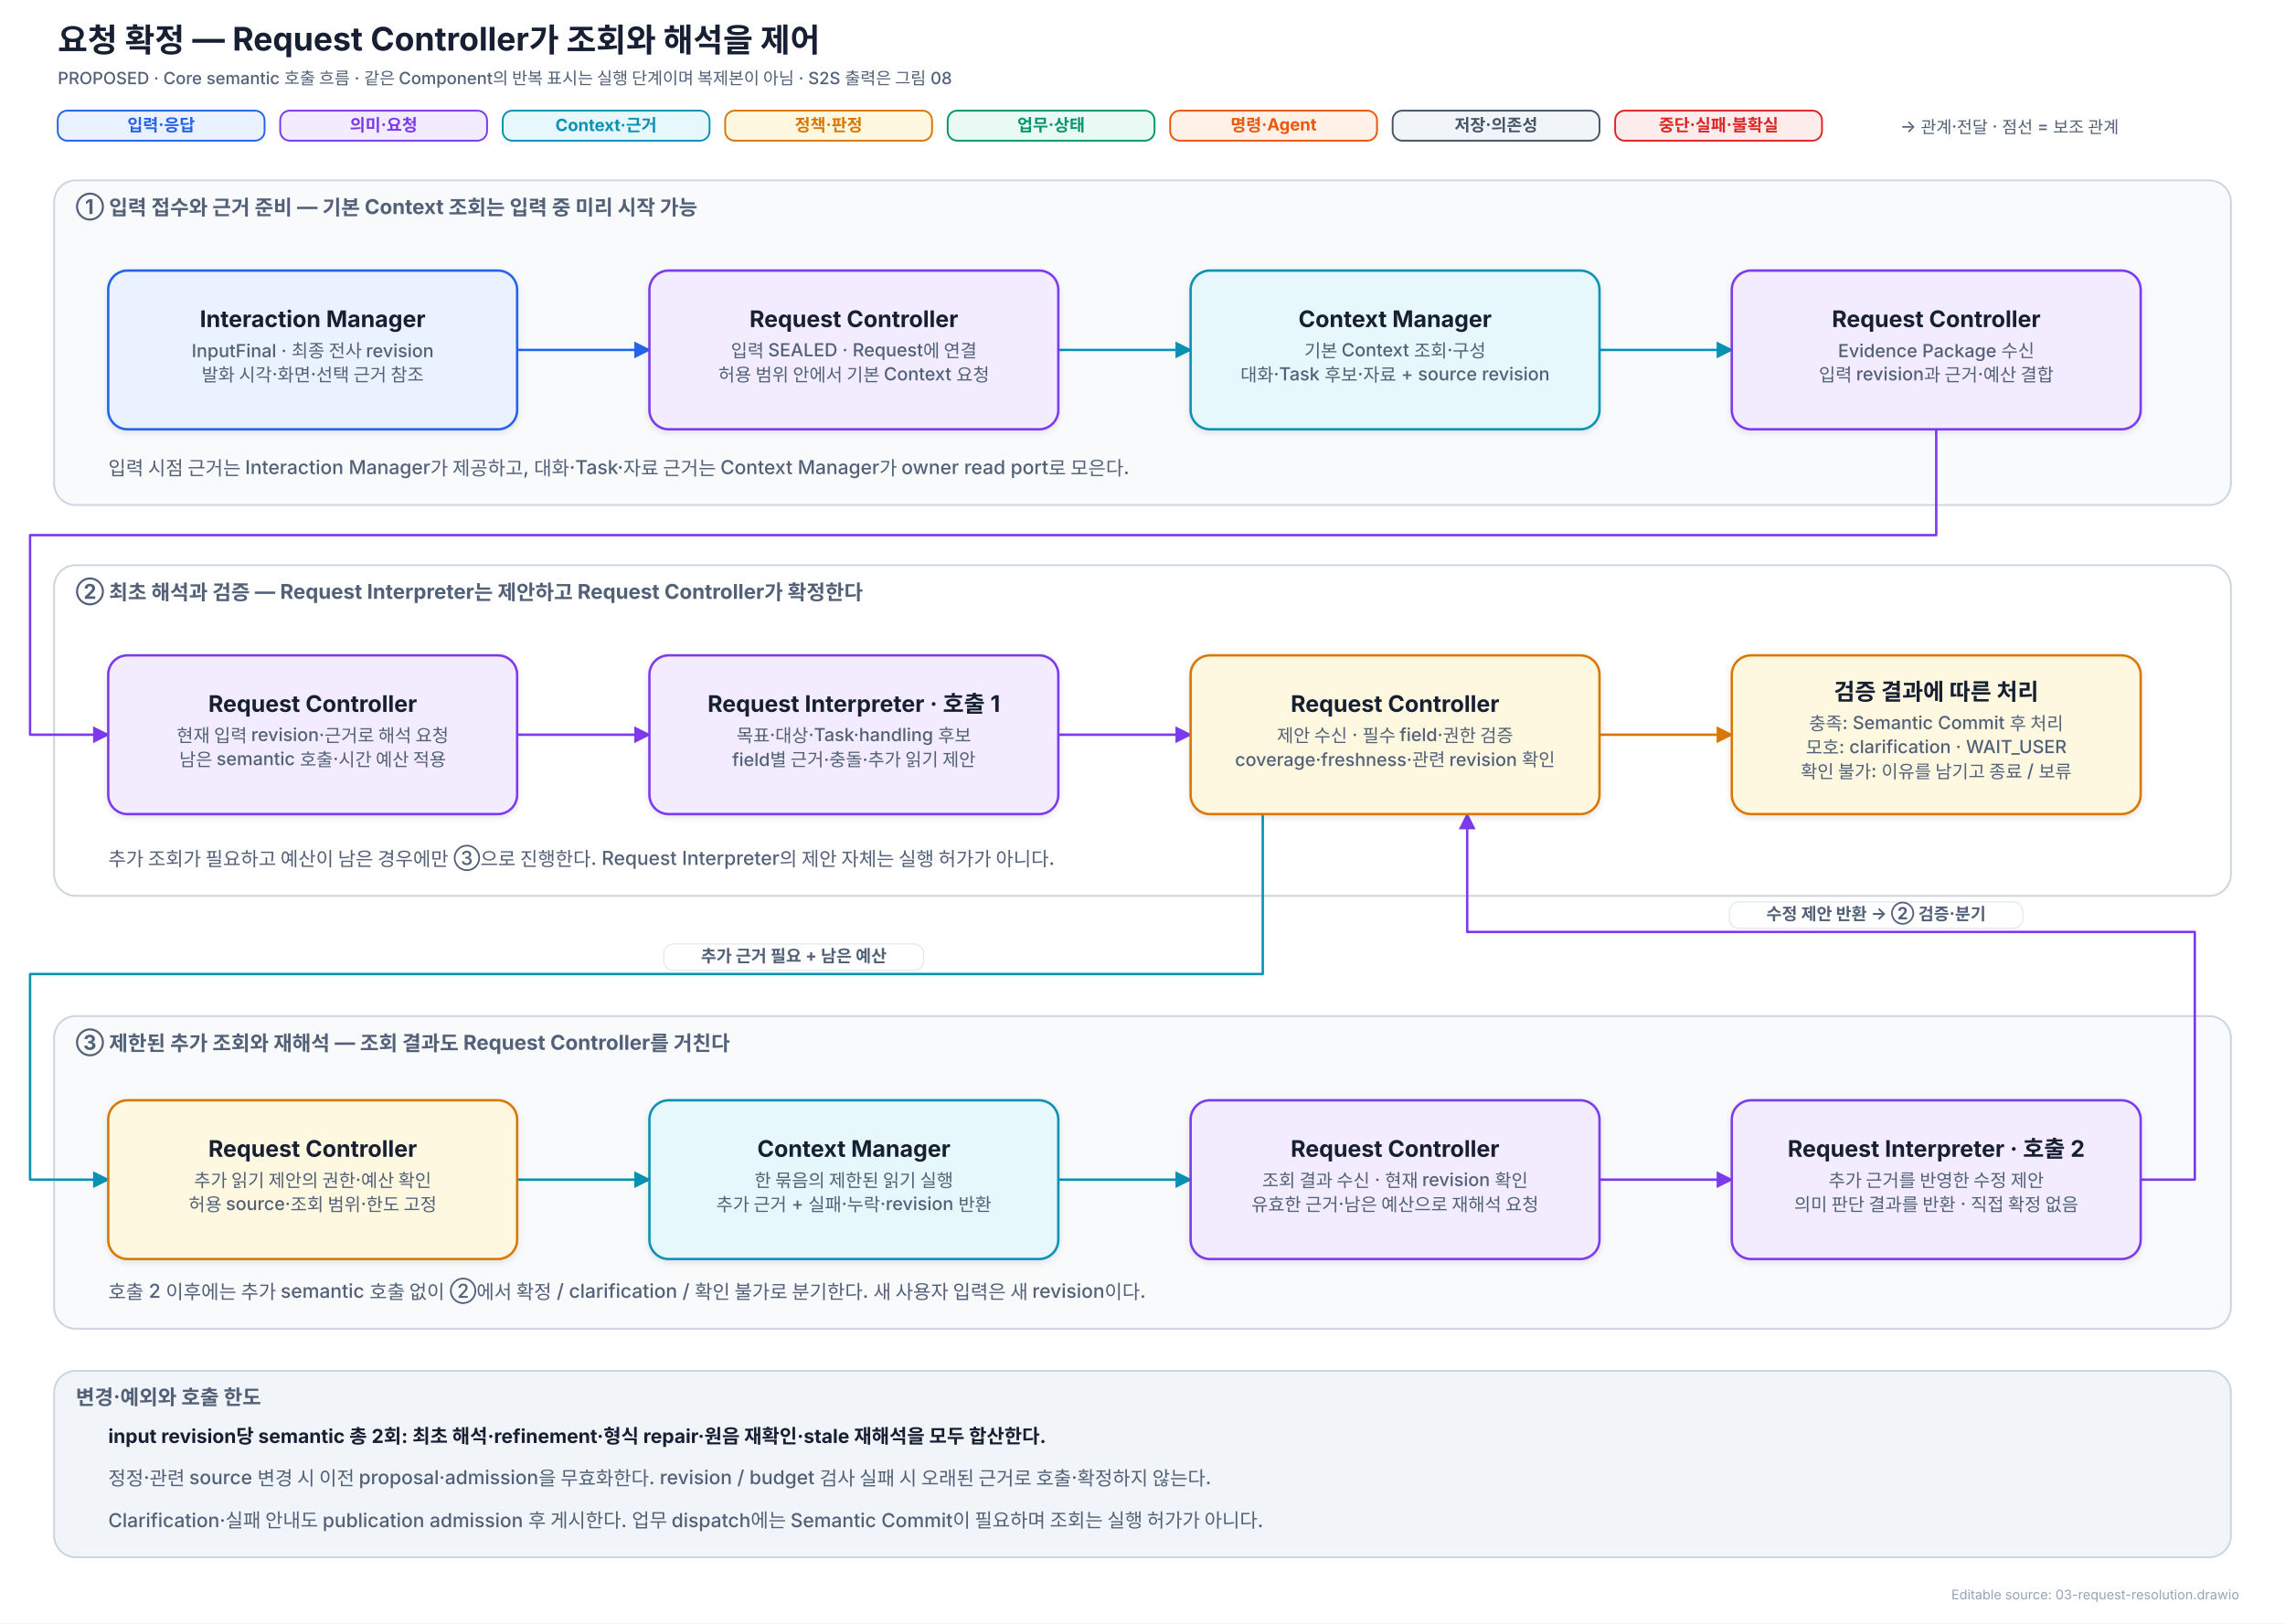
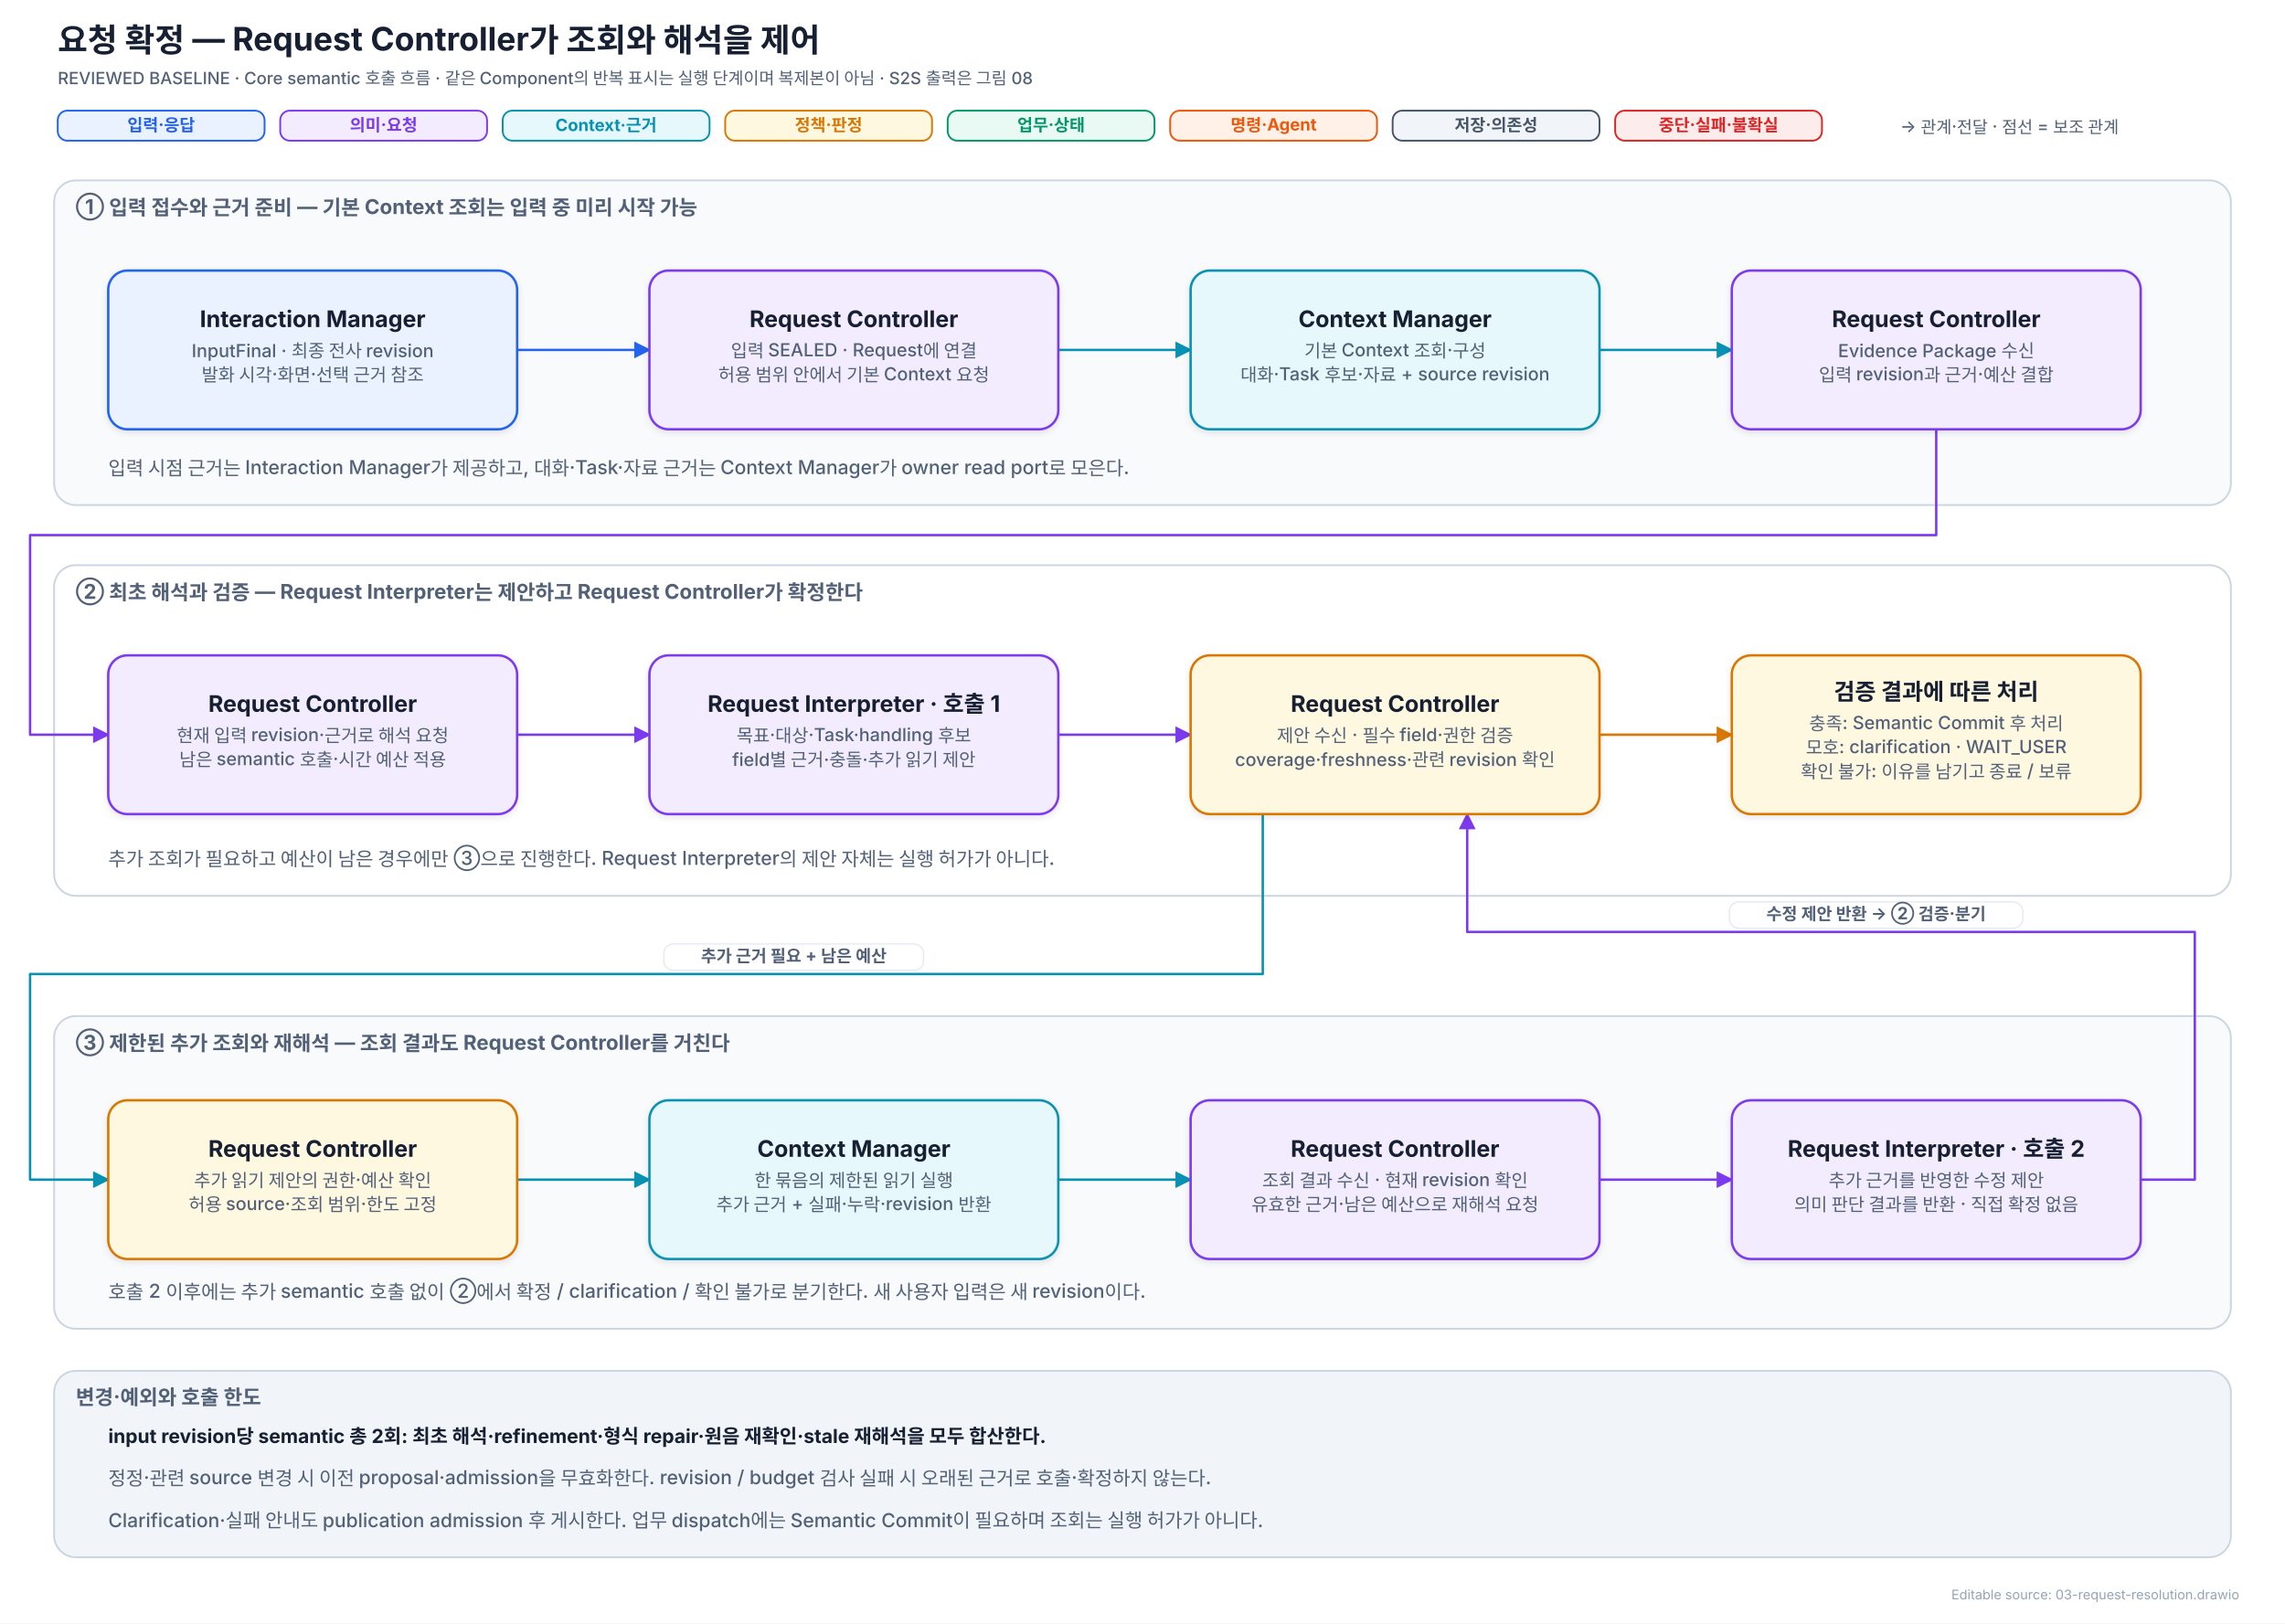
<svg xmlns="http://www.w3.org/2000/svg" width="1900" height="1350" viewBox="0 0 1900 1350" role="img" aria-labelledby="title desc">
  <defs>
    <marker id="arrow" viewBox="0 0 10 10" refX="9" refY="5" markerWidth="7" markerHeight="7" orient="auto-start-reverse">
      <path d="M 0 0 L 10 5 L 0 10 z" fill="#64748B" />
    </marker>
    <marker id="arrow-blue" viewBox="0 0 10 10" refX="9" refY="5" markerWidth="7" markerHeight="7" orient="auto-start-reverse">
      <path d="M 0 0 L 10 5 L 0 10 z" fill="#2563EB" />
    </marker>
    <marker id="arrow-cyan" viewBox="0 0 10 10" refX="9" refY="5" markerWidth="7" markerHeight="7" orient="auto-start-reverse">
      <path d="M 0 0 L 10 5 L 0 10 z" fill="#0891B2" />
    </marker>
    <marker id="arrow-purple" viewBox="0 0 10 10" refX="9" refY="5" markerWidth="7" markerHeight="7" orient="auto-start-reverse">
      <path d="M 0 0 L 10 5 L 0 10 z" fill="#7C3AED" />
    </marker>
    <marker id="arrow-green" viewBox="0 0 10 10" refX="9" refY="5" markerWidth="7" markerHeight="7" orient="auto-start-reverse">
      <path d="M 0 0 L 10 5 L 0 10 z" fill="#059669" />
    </marker>
    <marker id="arrow-orange" viewBox="0 0 10 10" refX="9" refY="5" markerWidth="7" markerHeight="7" orient="auto-start-reverse">
      <path d="M 0 0 L 10 5 L 0 10 z" fill="#EA580C" />
    </marker>
    <marker id="arrow-amber" viewBox="0 0 10 10" refX="9" refY="5" markerWidth="7" markerHeight="7" orient="auto-start-reverse">
      <path d="M 0 0 L 10 5 L 0 10 z" fill="#D97706" />
    </marker>
    <marker id="arrow-gray" viewBox="0 0 10 10" refX="9" refY="5" markerWidth="7" markerHeight="7" orient="auto-start-reverse">
      <path d="M 0 0 L 10 5 L 0 10 z" fill="#475569" />
    </marker>
    <marker id="arrow-red" viewBox="0 0 10 10" refX="9" refY="5" markerWidth="7" markerHeight="7" orient="auto-start-reverse">
      <path d="M 0 0 L 10 5 L 0 10 z" fill="#DC2626" />
    </marker>
    <filter id="shadow" x="-10%" y="-10%" width="120%" height="140%">
      <feDropShadow dx="0" dy="2" stdDeviation="3" flood-color="#0F172A" flood-opacity="0.10" />
    </filter>
  </defs>
  <rect width="1900" height="1350" fill="#FFFFFF" />
  <text x="48" y="43" font-family="Inter, Arial, sans-serif" font-size="27" font-weight="750" fill="#172033">요청 확정 — Request Controller가 조회와 해석을 제어</text>
-   <text x="48" y="70" font-family="Inter, Arial, sans-serif" font-size="14" font-weight="500" fill="#526178">PROPOSED · Core semantic 호출 흐름 · 같은 Component의 반복 표시는 실행 단계이며 복제본이 아님 · S2S 출력은 그림 08</text>
+   <text x="48" y="70" font-family="Inter, Arial, sans-serif" font-size="14" font-weight="500" fill="#526178">REVIEWED BASELINE · Core semantic 호출 흐름 · 같은 Component의 반복 표시는 실행 단계이며 복제본이 아님 · S2S 출력은 그림 08</text>
  <rect x="45" y="150" width="1810" height="270" rx="18" fill="#F8FAFC" stroke="#CBD5E1" stroke-width="1.5" />
  <text x="63" y="178" font-family="Inter, Arial, sans-serif" font-size="17" font-weight="750" fill="#526178">① 입력 접수와 근거 준비 — 기본 Context 조회는 입력 중 미리 시작 가능</text>
  <rect x="45" y="470" width="1810" height="275" rx="18" fill="#FFFFFF" stroke="#CBD5E1" stroke-width="1.5" />
  <text x="63" y="498" font-family="Inter, Arial, sans-serif" font-size="17" font-weight="750" fill="#526178">② 최초 해석과 검증 — Request Interpreter는 제안하고 Request Controller가 확정한다</text>
  <rect x="45" y="845" width="1810" height="260" rx="18" fill="#F8FAFC" stroke="#CBD5E1" stroke-width="1.5" />
  <text x="63" y="873" font-family="Inter, Arial, sans-serif" font-size="17" font-weight="750" fill="#526178">③ 제한된 추가 조회와 재해석 — 조회 결과도 Request Controller를 거친다</text>
  <rect x="45" y="1140" width="1810" height="155" rx="18" fill="#F1F5F9" stroke="#CBD5E1" stroke-width="1.5" />
  <text x="63" y="1168" font-family="Inter, Arial, sans-serif" font-size="17" font-weight="750" fill="#526178">변경·예외와 호출 한도</text>
  <polyline points="430,291.0 540,291.0" fill="none" stroke="#2563EB" stroke-width="2" stroke-linejoin="round" stroke-linecap="round" marker-end="url(#arrow-blue)" />
  <polyline points="880,291.0 990,291.0" fill="none" stroke="#0891B2" stroke-width="2" stroke-linejoin="round" stroke-linecap="round" marker-end="url(#arrow-cyan)" />
  <polyline points="1330,291.0 1440,291.0" fill="none" stroke="#0891B2" stroke-width="2" stroke-linejoin="round" stroke-linecap="round" marker-end="url(#arrow-cyan)" />
  <polyline points="1610,357 1610,445 25,445 25,611 90,611" fill="none" stroke="#7C3AED" stroke-width="2" stroke-linejoin="round" stroke-linecap="round" marker-end="url(#arrow-purple)" />
  <polyline points="430,611.0 540,611.0" fill="none" stroke="#7C3AED" stroke-width="2" stroke-linejoin="round" stroke-linecap="round" marker-end="url(#arrow-purple)" />
  <polyline points="880,611.0 990,611.0" fill="none" stroke="#7C3AED" stroke-width="2" stroke-linejoin="round" stroke-linecap="round" marker-end="url(#arrow-purple)" />
  <polyline points="1330,611.0 1440,611.0" fill="none" stroke="#D97706" stroke-width="2" stroke-linejoin="round" stroke-linecap="round" marker-end="url(#arrow-amber)" />
  <polyline points="1050,677 1050,810 25,810 25,981 90,981" fill="none" stroke="#0891B2" stroke-width="2" stroke-linejoin="round" stroke-linecap="round" marker-end="url(#arrow-cyan)" />
  <rect x="552.0" y="785" width="216" height="22" rx="8" fill="#FFFFFF" stroke="#E2E8F0" />
  <text x="660" y="800" text-anchor="middle" font-family="Inter, Arial, sans-serif" font-size="14" font-weight="650" fill="#526178">추가 근거 필요 + 남은 예산</text>
  <polyline points="430,981.0 540,981.0" fill="none" stroke="#0891B2" stroke-width="2" stroke-linejoin="round" stroke-linecap="round" marker-end="url(#arrow-cyan)" />
  <polyline points="880,981.0 990,981.0" fill="none" stroke="#0891B2" stroke-width="2" stroke-linejoin="round" stroke-linecap="round" marker-end="url(#arrow-cyan)" />
  <polyline points="1330,981.0 1440,981.0" fill="none" stroke="#7C3AED" stroke-width="2" stroke-linejoin="round" stroke-linecap="round" marker-end="url(#arrow-purple)" />
  <polyline points="1780,981 1825,981 1825,775 1220,775 1220,677" fill="none" stroke="#7C3AED" stroke-width="2" stroke-linejoin="round" stroke-linecap="round" marker-end="url(#arrow-purple)" />
  <rect x="1438.0" y="750" width="244" height="22" rx="8" fill="#FFFFFF" stroke="#E2E8F0" />
  <text x="1560" y="765" text-anchor="middle" font-family="Inter, Arial, sans-serif" font-size="14" font-weight="650" fill="#526178">수정 제안 반환 → ② 검증·분기</text>
  <rect x="90" y="225" width="340" height="132" rx="16" fill="#EAF2FF" stroke="#2563EB" stroke-width="2" filter="url(#shadow)" />
  <g font-family="Inter, Arial, sans-serif">
    <text x="260.0" y="272.0" text-anchor="middle" font-size="19" font-weight="700" fill="#172033">Interaction Manager</text>
    <text x="260.0" y="297.0" text-anchor="middle" font-size="15" font-weight="500" fill="#526178">InputFinal · 최종 전사 revision</text>
    <text x="260.0" y="317.0" text-anchor="middle" font-size="15" font-weight="500" fill="#526178">발화 시각·화면·선택 근거 참조</text>
  </g>
  <rect x="540" y="225" width="340" height="132" rx="16" fill="#F3ECFF" stroke="#7C3AED" stroke-width="2" filter="url(#shadow)" />
  <g font-family="Inter, Arial, sans-serif">
    <text x="710.0" y="272.0" text-anchor="middle" font-size="19" font-weight="700" fill="#172033">Request Controller</text>
    <text x="710.0" y="297.0" text-anchor="middle" font-size="15" font-weight="500" fill="#526178">입력 SEALED · Request에 연결</text>
    <text x="710.0" y="317.0" text-anchor="middle" font-size="15" font-weight="500" fill="#526178">허용 범위 안에서 기본 Context 요청</text>
  </g>
  <rect x="990" y="225" width="340" height="132" rx="16" fill="#E6F8FB" stroke="#0891B2" stroke-width="2" filter="url(#shadow)" />
  <g font-family="Inter, Arial, sans-serif">
    <text x="1160.0" y="272.0" text-anchor="middle" font-size="19" font-weight="700" fill="#172033">Context Manager</text>
    <text x="1160.0" y="297.0" text-anchor="middle" font-size="15" font-weight="500" fill="#526178">기본 Context 조회·구성</text>
    <text x="1160.0" y="317.0" text-anchor="middle" font-size="15" font-weight="500" fill="#526178">대화·Task 후보·자료 + source revision</text>
  </g>
  <rect x="1440" y="225" width="340" height="132" rx="16" fill="#F3ECFF" stroke="#7C3AED" stroke-width="2" filter="url(#shadow)" />
  <g font-family="Inter, Arial, sans-serif">
    <text x="1610.0" y="272.0" text-anchor="middle" font-size="19" font-weight="700" fill="#172033">Request Controller</text>
    <text x="1610.0" y="297.0" text-anchor="middle" font-size="15" font-weight="500" fill="#526178">Evidence Package 수신</text>
    <text x="1610.0" y="317.0" text-anchor="middle" font-size="15" font-weight="500" fill="#526178">입력 revision과 근거·예산 결합</text>
  </g>
  <rect x="90" y="545" width="340" height="132" rx="16" fill="#F3ECFF" stroke="#7C3AED" stroke-width="2" filter="url(#shadow)" />
  <g font-family="Inter, Arial, sans-serif">
    <text x="260.0" y="592.0" text-anchor="middle" font-size="19" font-weight="700" fill="#172033">Request Controller</text>
    <text x="260.0" y="617.0" text-anchor="middle" font-size="15" font-weight="500" fill="#526178">현재 입력 revision·근거로 해석 요청</text>
    <text x="260.0" y="637.0" text-anchor="middle" font-size="15" font-weight="500" fill="#526178">남은 semantic 호출·시간 예산 적용</text>
  </g>
  <rect x="540" y="545" width="340" height="132" rx="16" fill="#F3ECFF" stroke="#7C3AED" stroke-width="2" filter="url(#shadow)" />
  <g font-family="Inter, Arial, sans-serif">
    <text x="710.0" y="592.0" text-anchor="middle" font-size="19" font-weight="700" fill="#172033">Request Interpreter · 호출 1</text>
    <text x="710.0" y="617.0" text-anchor="middle" font-size="15" font-weight="500" fill="#526178">목표·대상·Task·handling 후보</text>
    <text x="710.0" y="637.0" text-anchor="middle" font-size="15" font-weight="500" fill="#526178">field별 근거·충돌·추가 읽기 제안</text>
  </g>
  <rect x="990" y="545" width="340" height="132" rx="16" fill="#FFF8E1" stroke="#D97706" stroke-width="2" filter="url(#shadow)" />
  <g font-family="Inter, Arial, sans-serif">
    <text x="1160.0" y="592.0" text-anchor="middle" font-size="19" font-weight="700" fill="#172033">Request Controller</text>
    <text x="1160.0" y="617.0" text-anchor="middle" font-size="15" font-weight="500" fill="#526178">제안 수신 · 필수 field·권한 검증</text>
    <text x="1160.0" y="637.0" text-anchor="middle" font-size="15" font-weight="500" fill="#526178">coverage·freshness·관련 revision 확인</text>
  </g>
  <rect x="1440" y="545" width="340" height="132" rx="16" fill="#FFF8E1" stroke="#D97706" stroke-width="2" filter="url(#shadow)" />
  <g font-family="Inter, Arial, sans-serif">
    <text x="1610.0" y="582.0" text-anchor="middle" font-size="19" font-weight="700" fill="#172033">검증 결과에 따른 처리</text>
    <text x="1610.0" y="607.0" text-anchor="middle" font-size="15" font-weight="500" fill="#526178">충족: Semantic Commit 후 처리</text>
    <text x="1610.0" y="627.0" text-anchor="middle" font-size="15" font-weight="500" fill="#526178">모호: clarification · WAIT_USER</text>
    <text x="1610.0" y="647.0" text-anchor="middle" font-size="15" font-weight="500" fill="#526178">확인 불가: 이유를 남기고 종료 / 보류</text>
  </g>
  <rect x="90" y="915" width="340" height="132" rx="16" fill="#FFF8E1" stroke="#D97706" stroke-width="2" filter="url(#shadow)" />
  <g font-family="Inter, Arial, sans-serif">
    <text x="260.0" y="962.0" text-anchor="middle" font-size="19" font-weight="700" fill="#172033">Request Controller</text>
    <text x="260.0" y="987.0" text-anchor="middle" font-size="15" font-weight="500" fill="#526178">추가 읽기 제안의 권한·예산 확인</text>
    <text x="260.0" y="1007.0" text-anchor="middle" font-size="15" font-weight="500" fill="#526178">허용 source·조회 범위·한도 고정</text>
  </g>
  <rect x="540" y="915" width="340" height="132" rx="16" fill="#E6F8FB" stroke="#0891B2" stroke-width="2" filter="url(#shadow)" />
  <g font-family="Inter, Arial, sans-serif">
    <text x="710.0" y="962.0" text-anchor="middle" font-size="19" font-weight="700" fill="#172033">Context Manager</text>
    <text x="710.0" y="987.0" text-anchor="middle" font-size="15" font-weight="500" fill="#526178">한 묶음의 제한된 읽기 실행</text>
    <text x="710.0" y="1007.0" text-anchor="middle" font-size="15" font-weight="500" fill="#526178">추가 근거 + 실패·누락·revision 반환</text>
  </g>
  <rect x="990" y="915" width="340" height="132" rx="16" fill="#F3ECFF" stroke="#7C3AED" stroke-width="2" filter="url(#shadow)" />
  <g font-family="Inter, Arial, sans-serif">
    <text x="1160.0" y="962.0" text-anchor="middle" font-size="19" font-weight="700" fill="#172033">Request Controller</text>
    <text x="1160.0" y="987.0" text-anchor="middle" font-size="15" font-weight="500" fill="#526178">조회 결과 수신 · 현재 revision 확인</text>
    <text x="1160.0" y="1007.0" text-anchor="middle" font-size="15" font-weight="500" fill="#526178">유효한 근거·남은 예산으로 재해석 요청</text>
  </g>
  <rect x="1440" y="915" width="340" height="132" rx="16" fill="#F3ECFF" stroke="#7C3AED" stroke-width="2" filter="url(#shadow)" />
  <g font-family="Inter, Arial, sans-serif">
    <text x="1610.0" y="962.0" text-anchor="middle" font-size="19" font-weight="700" fill="#172033">Request Interpreter · 호출 2</text>
    <text x="1610.0" y="987.0" text-anchor="middle" font-size="15" font-weight="500" fill="#526178">추가 근거를 반영한 수정 제안</text>
    <text x="1610.0" y="1007.0" text-anchor="middle" font-size="15" font-weight="500" fill="#526178">의미 판단 결과를 반환 · 직접 확정 없음</text>
  </g>
  <text x="1580" y="110" text-anchor="start" font-family="Inter, Arial, sans-serif" font-size="14" font-weight="500" fill="#526178">→ 관계·전달  ·  점선 = 보조 관계</text>
  <text x="90" y="395" text-anchor="start" font-family="Inter, Arial, sans-serif" font-size="16" font-weight="500" fill="#526178">입력 시점 근거는 Interaction Manager가 제공하고, 대화·Task·자료 근거는 Context Manager가 owner read port로 모은다.</text>
  <text x="90" y="720" text-anchor="start" font-family="Inter, Arial, sans-serif" font-size="16" font-weight="500" fill="#526178">추가 조회가 필요하고 예산이 남은 경우에만 ③으로 진행한다. Request Interpreter의 제안 자체는 실행 허가가 아니다.</text>
  <text x="90" y="1080" text-anchor="start" font-family="Inter, Arial, sans-serif" font-size="16" font-weight="500" fill="#526178">호출 2 이후에는 추가 semantic 호출 없이 ②에서 확정 / clarification / 확인 불가로 분기한다. 새 사용자 입력은 새 revision이다.</text>
  <text x="90" y="1200" text-anchor="start" font-family="Inter, Arial, sans-serif" font-size="16" font-weight="700" fill="#172033">input revision당 semantic 총 2회: 최초 해석·refinement·형식 repair·원음 재확인·stale 재해석을 모두 합산한다.</text>
  <text x="90" y="1235" text-anchor="start" font-family="Inter, Arial, sans-serif" font-size="16" font-weight="500" fill="#526178">정정·관련 source 변경 시 이전 proposal·admission을 무효화한다. revision / budget 검사 실패 시 오래된 근거로 호출·확정하지 않는다.</text>
  <text x="90" y="1270" text-anchor="start" font-family="Inter, Arial, sans-serif" font-size="16" font-weight="500" fill="#526178">Clarification·실패 안내도 publication admission 후 게시한다. 업무 dispatch에는 Semantic Commit이 필요하며 조회는 실행 허가가 아니다.</text>
  <rect x="48" y="92" width="172" height="25" rx="8" fill="#EAF2FF" stroke="#2563EB" stroke-width="1.5" />
  <text x="134.0" y="109" text-anchor="middle" font-family="Inter, Arial, sans-serif" font-size="14" font-weight="700" fill="#2563EB">입력·응답</text>
  <rect x="233" y="92" width="172" height="25" rx="8" fill="#F3ECFF" stroke="#7C3AED" stroke-width="1.5" />
  <text x="319.0" y="109" text-anchor="middle" font-family="Inter, Arial, sans-serif" font-size="14" font-weight="700" fill="#7C3AED">의미·요청</text>
  <rect x="418" y="92" width="172" height="25" rx="8" fill="#E6F8FB" stroke="#0891B2" stroke-width="1.5" />
  <text x="504.0" y="109" text-anchor="middle" font-family="Inter, Arial, sans-serif" font-size="14" font-weight="700" fill="#0891B2">Context·근거</text>
  <rect x="603" y="92" width="172" height="25" rx="8" fill="#FFF8E1" stroke="#D97706" stroke-width="1.5" />
  <text x="689.0" y="109" text-anchor="middle" font-family="Inter, Arial, sans-serif" font-size="14" font-weight="700" fill="#D97706">정책·판정</text>
  <rect x="788" y="92" width="172" height="25" rx="8" fill="#E9F9F3" stroke="#059669" stroke-width="1.5" />
  <text x="874.0" y="109" text-anchor="middle" font-family="Inter, Arial, sans-serif" font-size="14" font-weight="700" fill="#059669">업무·상태</text>
  <rect x="973" y="92" width="172" height="25" rx="8" fill="#FFF1E8" stroke="#EA580C" stroke-width="1.5" />
  <text x="1059.0" y="109" text-anchor="middle" font-family="Inter, Arial, sans-serif" font-size="14" font-weight="700" fill="#EA580C">명령·Agent</text>
  <rect x="1158" y="92" width="172" height="25" rx="8" fill="#F1F5F9" stroke="#475569" stroke-width="1.5" />
  <text x="1244.0" y="109" text-anchor="middle" font-family="Inter, Arial, sans-serif" font-size="14" font-weight="700" fill="#475569">저장·의존성</text>
  <rect x="1343" y="92" width="172" height="25" rx="8" fill="#FDECEC" stroke="#DC2626" stroke-width="1.5" />
  <text x="1429.0" y="109" text-anchor="middle" font-family="Inter, Arial, sans-serif" font-size="14" font-weight="700" fill="#DC2626">중단·실패·불확실</text>
  <text x="1862" y="1330" text-anchor="end" font-family="Inter, Arial, sans-serif" font-size="11" fill="#94A3B8">Editable source: 03-request-resolution.drawio</text>
</svg>
